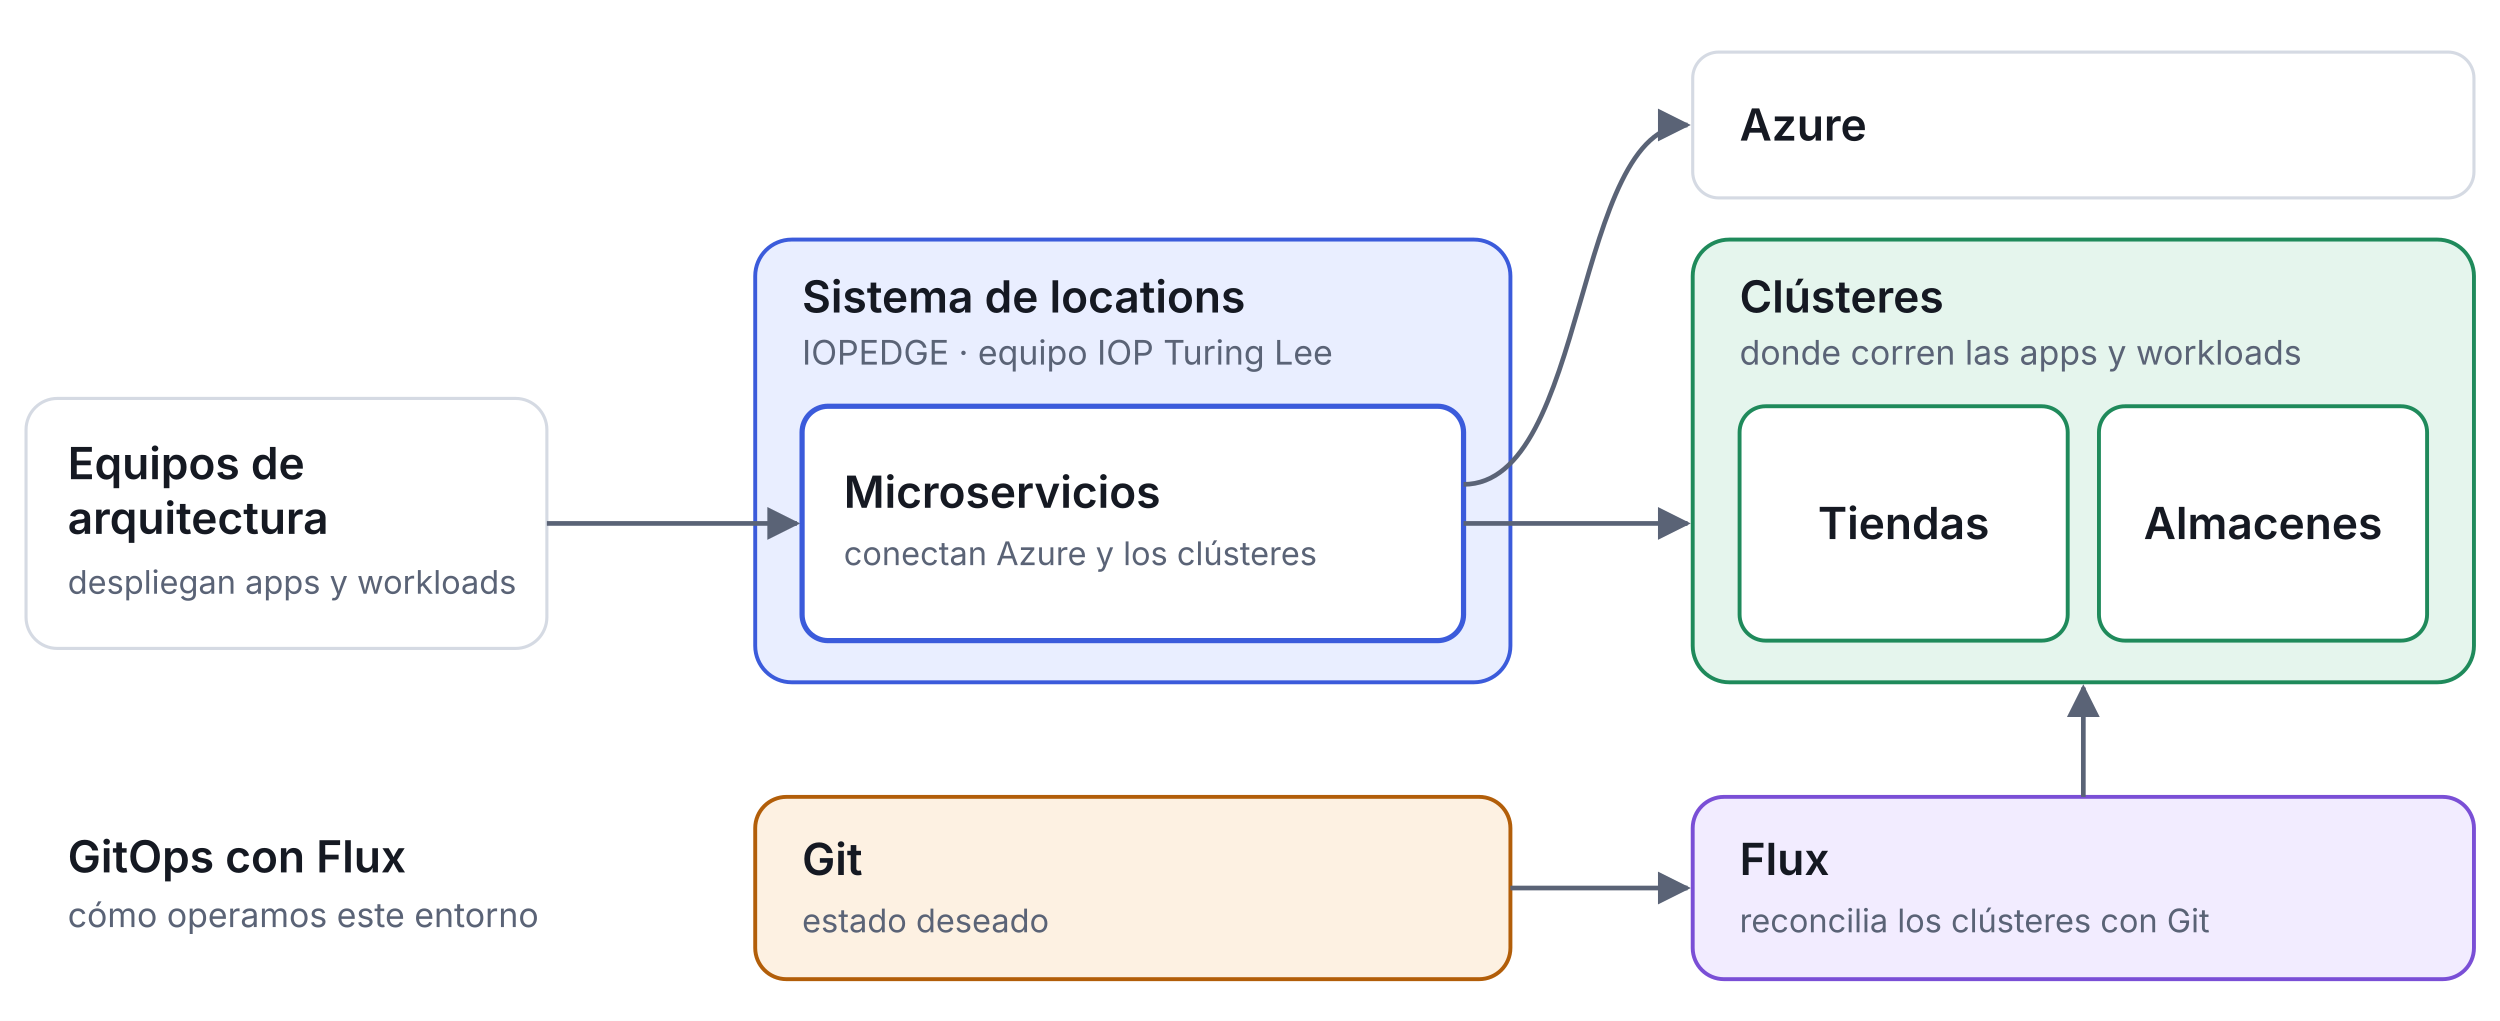
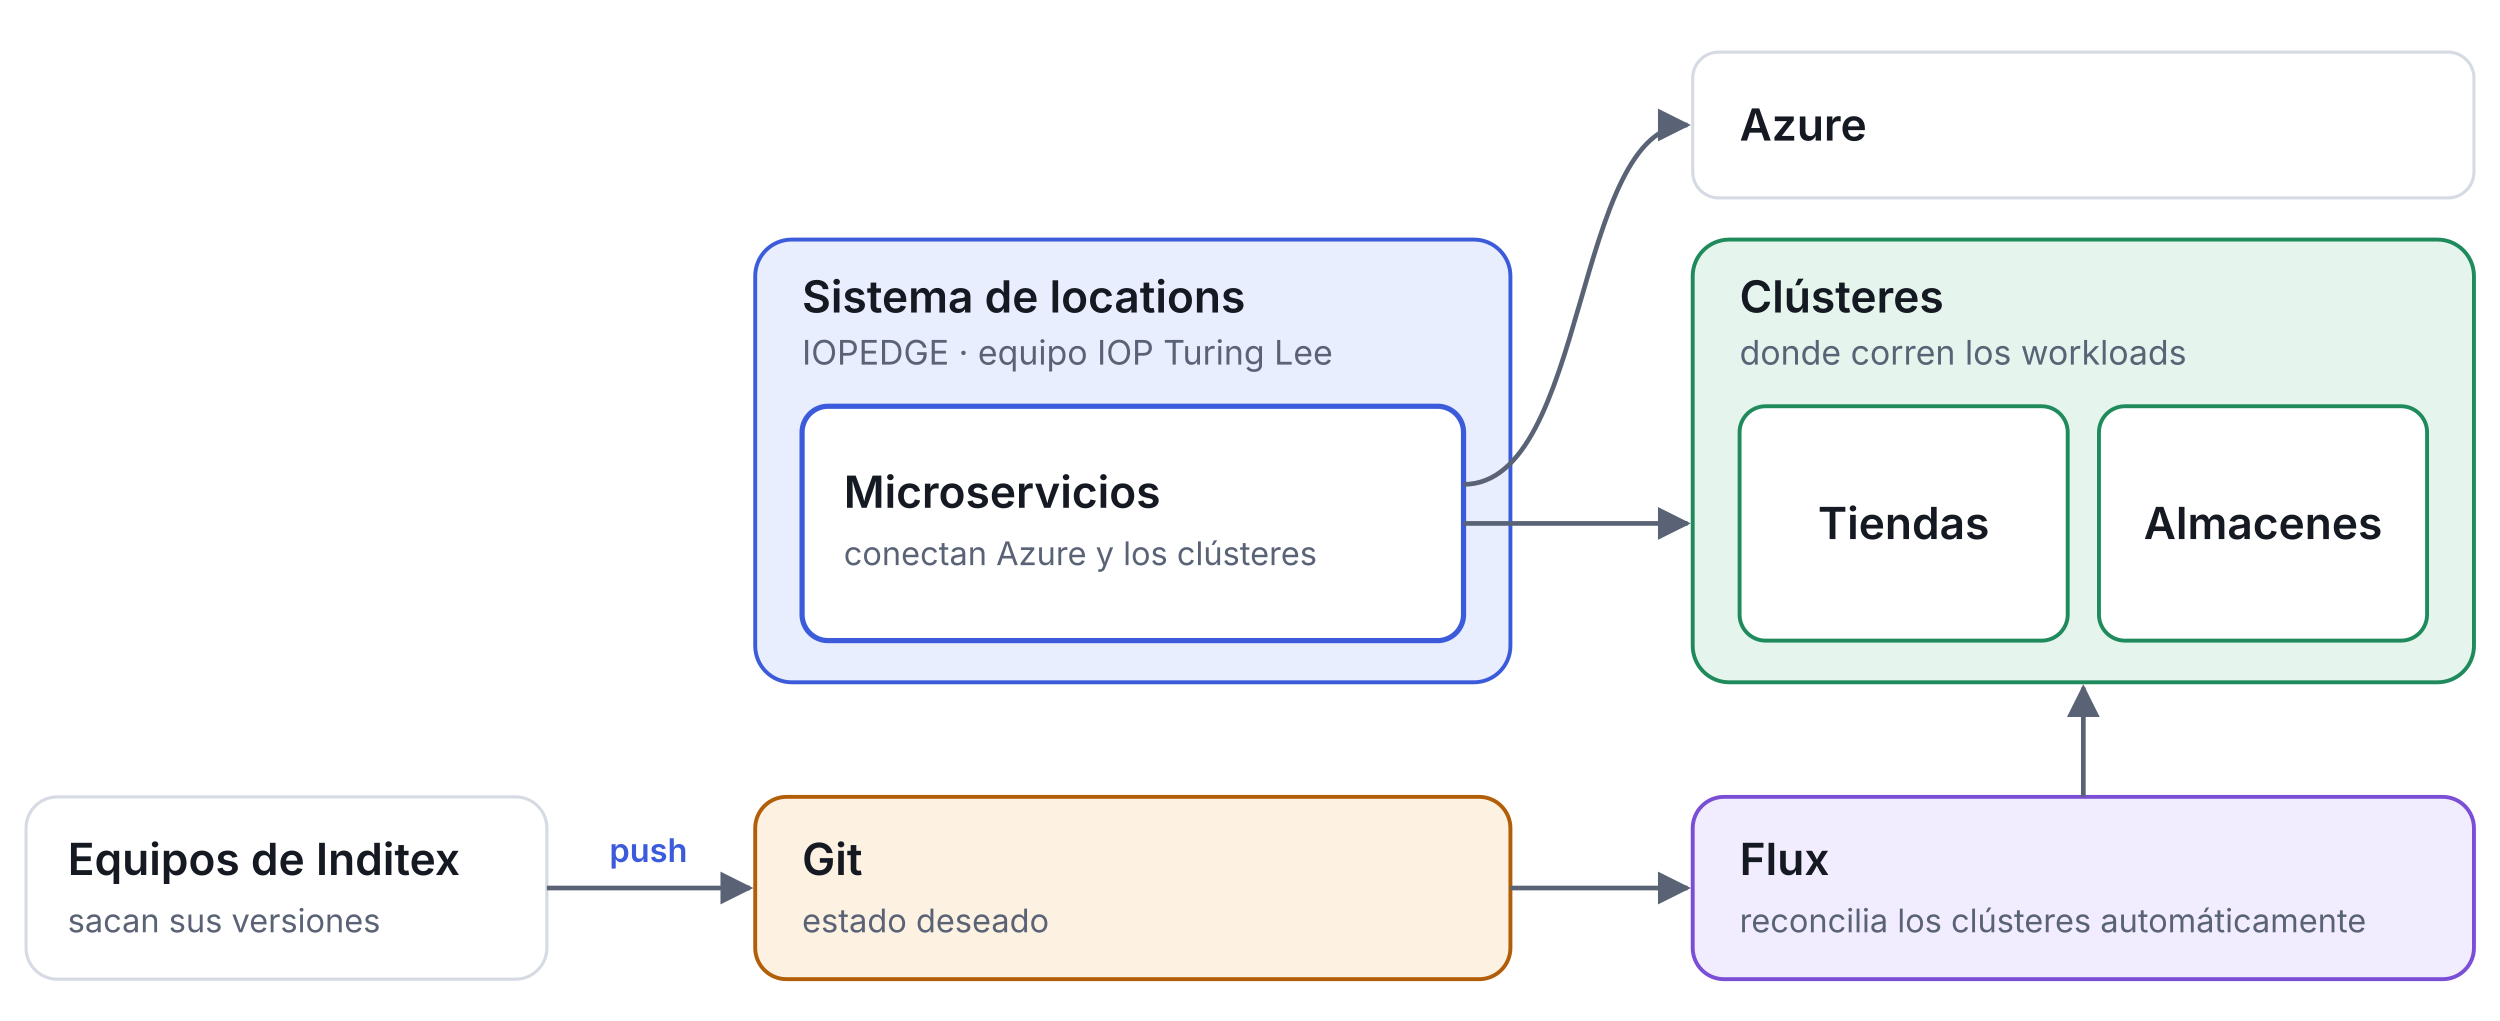
<svg xmlns="http://www.w3.org/2000/svg" viewBox="0 0 960 392">
  <style>
    .dg-bg { fill: #ffffff; }
    .dg-grp { stroke-width: 1.5; }
    .k8s { fill: #e9eeff; stroke: #3b5bdb; }
    .node { fill: #e5f5ed; stroke: #1f8a5b; }
    .flux { fill: #f2ecff; stroke: #7a4fd6; }
    .git { fill: #fdf1e2; stroke: #b25e09; }
    .dg-box { fill: #ffffff; stroke: #d5dae3; stroke-width: 1.2; }
    .dg-box.hl { stroke: #3b5bdb; stroke-width: 2; }
    .dg-box.pod { stroke: #1f8a5b; stroke-width: 1.5; }
    .dg-arrow { fill: none; stroke: #5a6376; stroke-width: 1.8; }
    .dg-head { fill: #5a6376; }
    text { font-family: Inter, system-ui, sans-serif; fill: #151922; }
    .dg-t { font-size: 17px; font-weight: 600; }
    .dg-s { font-size: 13px; fill: #5a6376; }
    .dg-d { font-size: 12.5px; fill: #5a6376; }
+     .dg-l { font-size: 12.5px; font-weight: 600; fill: #3b5bdb; paint-order: stroke; stroke: #ffffff; stroke-width: 4px; }
  </style>
  <defs>
    <marker id="dgi-head" viewBox="0 0 10 10" refX="9" refY="5" markerWidth="7" markerHeight="7" orient="auto-start-reverse">
      <path class="dg-head" d="M0 0L10 5L0 10z" />
    </marker>
  </defs>
  <rect class="dg-bg" width="960" height="392" />
-   <rect class="dg-box" x="10" y="153" width="200" height="96" rx="12" />
-   <text class="dg-t" x="26" y="184">Equipos de</text>
-   <text class="dg-t" x="26" y="205">arquitectura</text>
-   <text class="dg-d" x="26" y="228">despliegan apps y workloads</text>
  <rect class="dg-grp k8s" x="290" y="92" width="290" height="170" rx="14" />
  <text class="dg-t" x="308" y="120">Sistema de locations</text>
  <text class="dg-s" x="308" y="140">IOPEDGE · equipo IOP Turing Lee</text>
  <rect class="dg-box hl" x="308" y="156" width="254" height="90" rx="10" />
  <text class="dg-t" x="324" y="195">Microservicios</text>
  <text class="dg-d" x="324" y="217">conectan Azure y los clústeres</text>
  <rect class="dg-box" x="650" y="20" width="300" height="56" rx="10" />
  <text class="dg-t" x="668" y="54">Azure</text>
  <rect class="dg-grp node" x="650" y="92" width="300" height="170" rx="14" />
  <text class="dg-t" x="668" y="120">Clústeres</text>
-   <text class="dg-s" x="668" y="140">donde corren las apps y workloads</text>
+   <text class="dg-s" x="668" y="140">donde corren los workloads</text>
  <rect class="dg-box pod" x="668" y="156" width="126" height="90" rx="10" />
  <text class="dg-t" x="731" y="207" text-anchor="middle">Tiendas</text>
  <rect class="dg-box pod" x="806" y="156" width="126" height="90" rx="10" />
  <text class="dg-t" x="869" y="207" text-anchor="middle">Almacenes</text>
-   <text class="dg-t" x="26" y="335">GitOps con Flux</text>
-   <text class="dg-s" x="26" y="356">cómo operamos este entorno</text>
+   <rect class="dg-box" x="10" y="306" width="200" height="70" rx="12" />
+   <text class="dg-t" x="26" y="336">Equipos de Inditex</text>
+   <text class="dg-d" x="26" y="358">sacan sus versiones</text>
  <rect class="dg-grp git" x="290" y="306" width="290" height="70" rx="12" />
  <text class="dg-t" x="308" y="336">Git</text>
  <text class="dg-d" x="308" y="358">estado deseado</text>
  <rect class="dg-grp flux" x="650" y="306" width="300" height="70" rx="12" />
  <text class="dg-t" x="668" y="336">Flux</text>
-   <text class="dg-d" x="668" y="358">reconcilia los clústeres con Git</text>
-   <path class="dg-arrow" d="M210 201H306" marker-end="url(#dgi-head)" />
+   <text class="dg-d" x="668" y="358">reconcilia los clústeres automáticamente</text>
  <path class="dg-arrow" d="M562 186C610 186 604 48 648 48" marker-end="url(#dgi-head)" />
  <path class="dg-arrow" d="M562 201H648" marker-end="url(#dgi-head)" />
+   <path class="dg-arrow" d="M210 341H288" marker-end="url(#dgi-head)" />
+   <text class="dg-l" x="249" y="331" text-anchor="middle">push</text>
  <path class="dg-arrow" d="M580 341H648" marker-end="url(#dgi-head)" />
  <path class="dg-arrow" d="M800 306V264" marker-end="url(#dgi-head)" />
</svg>
